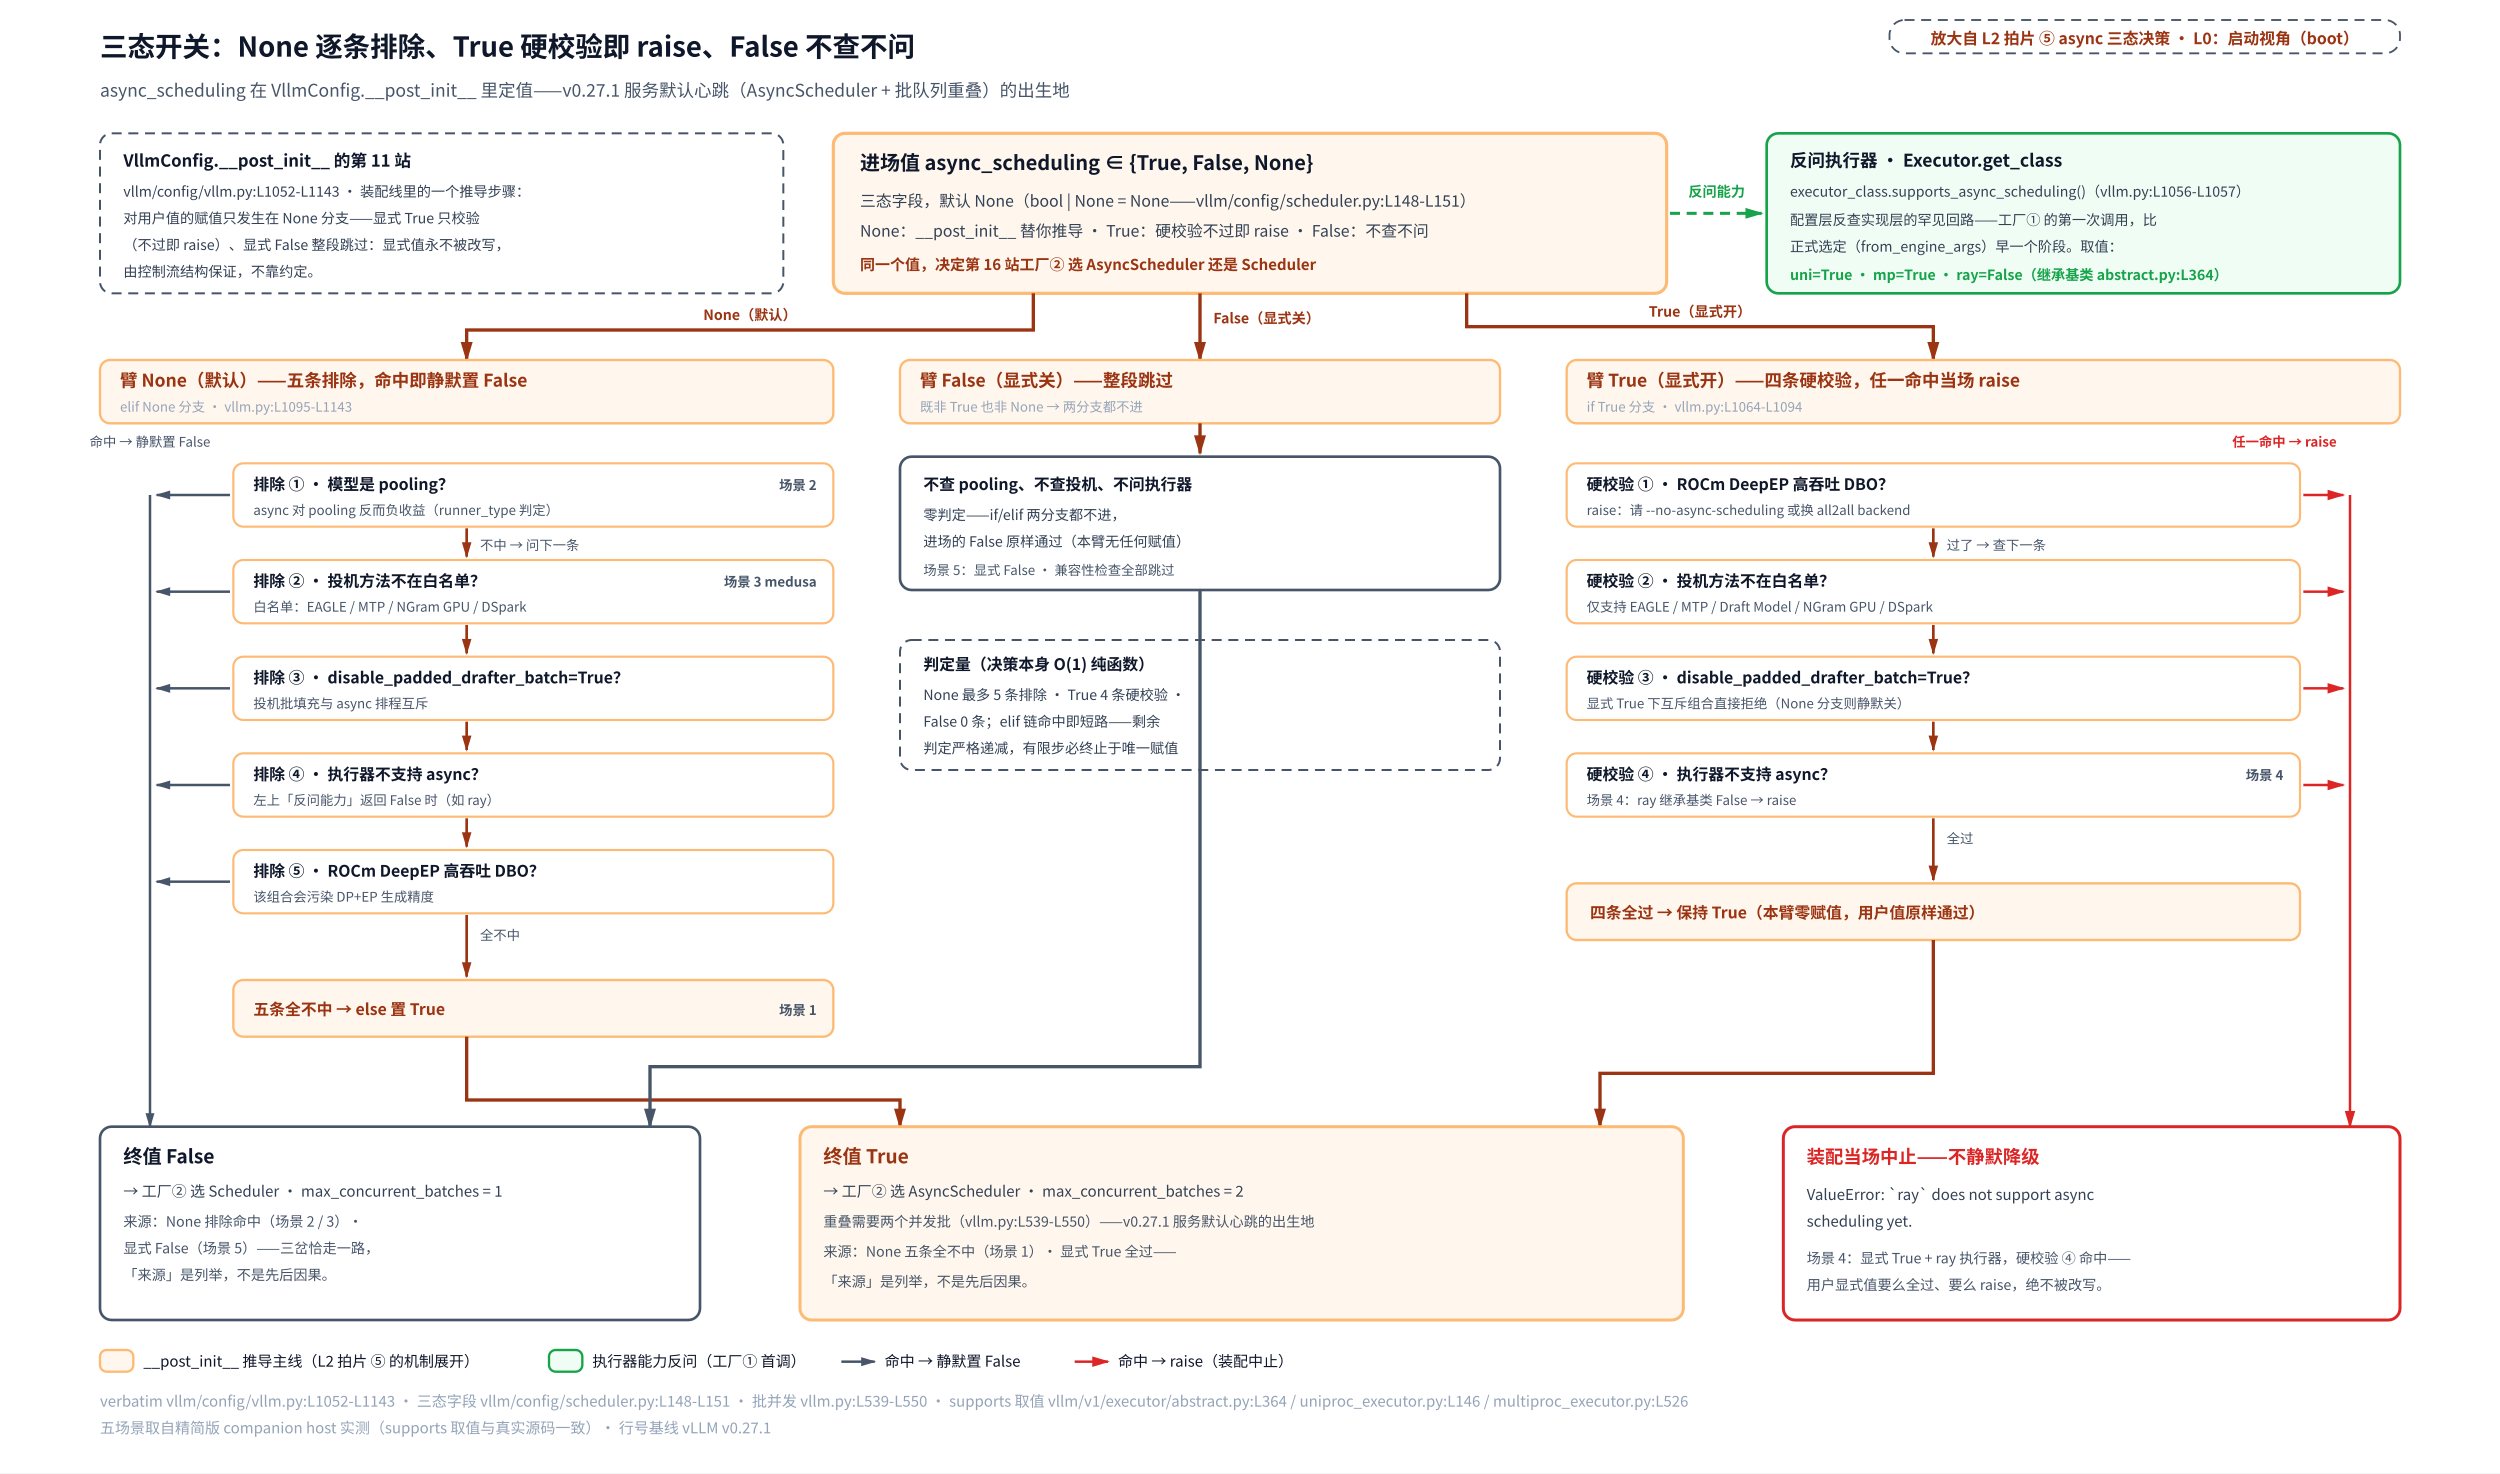
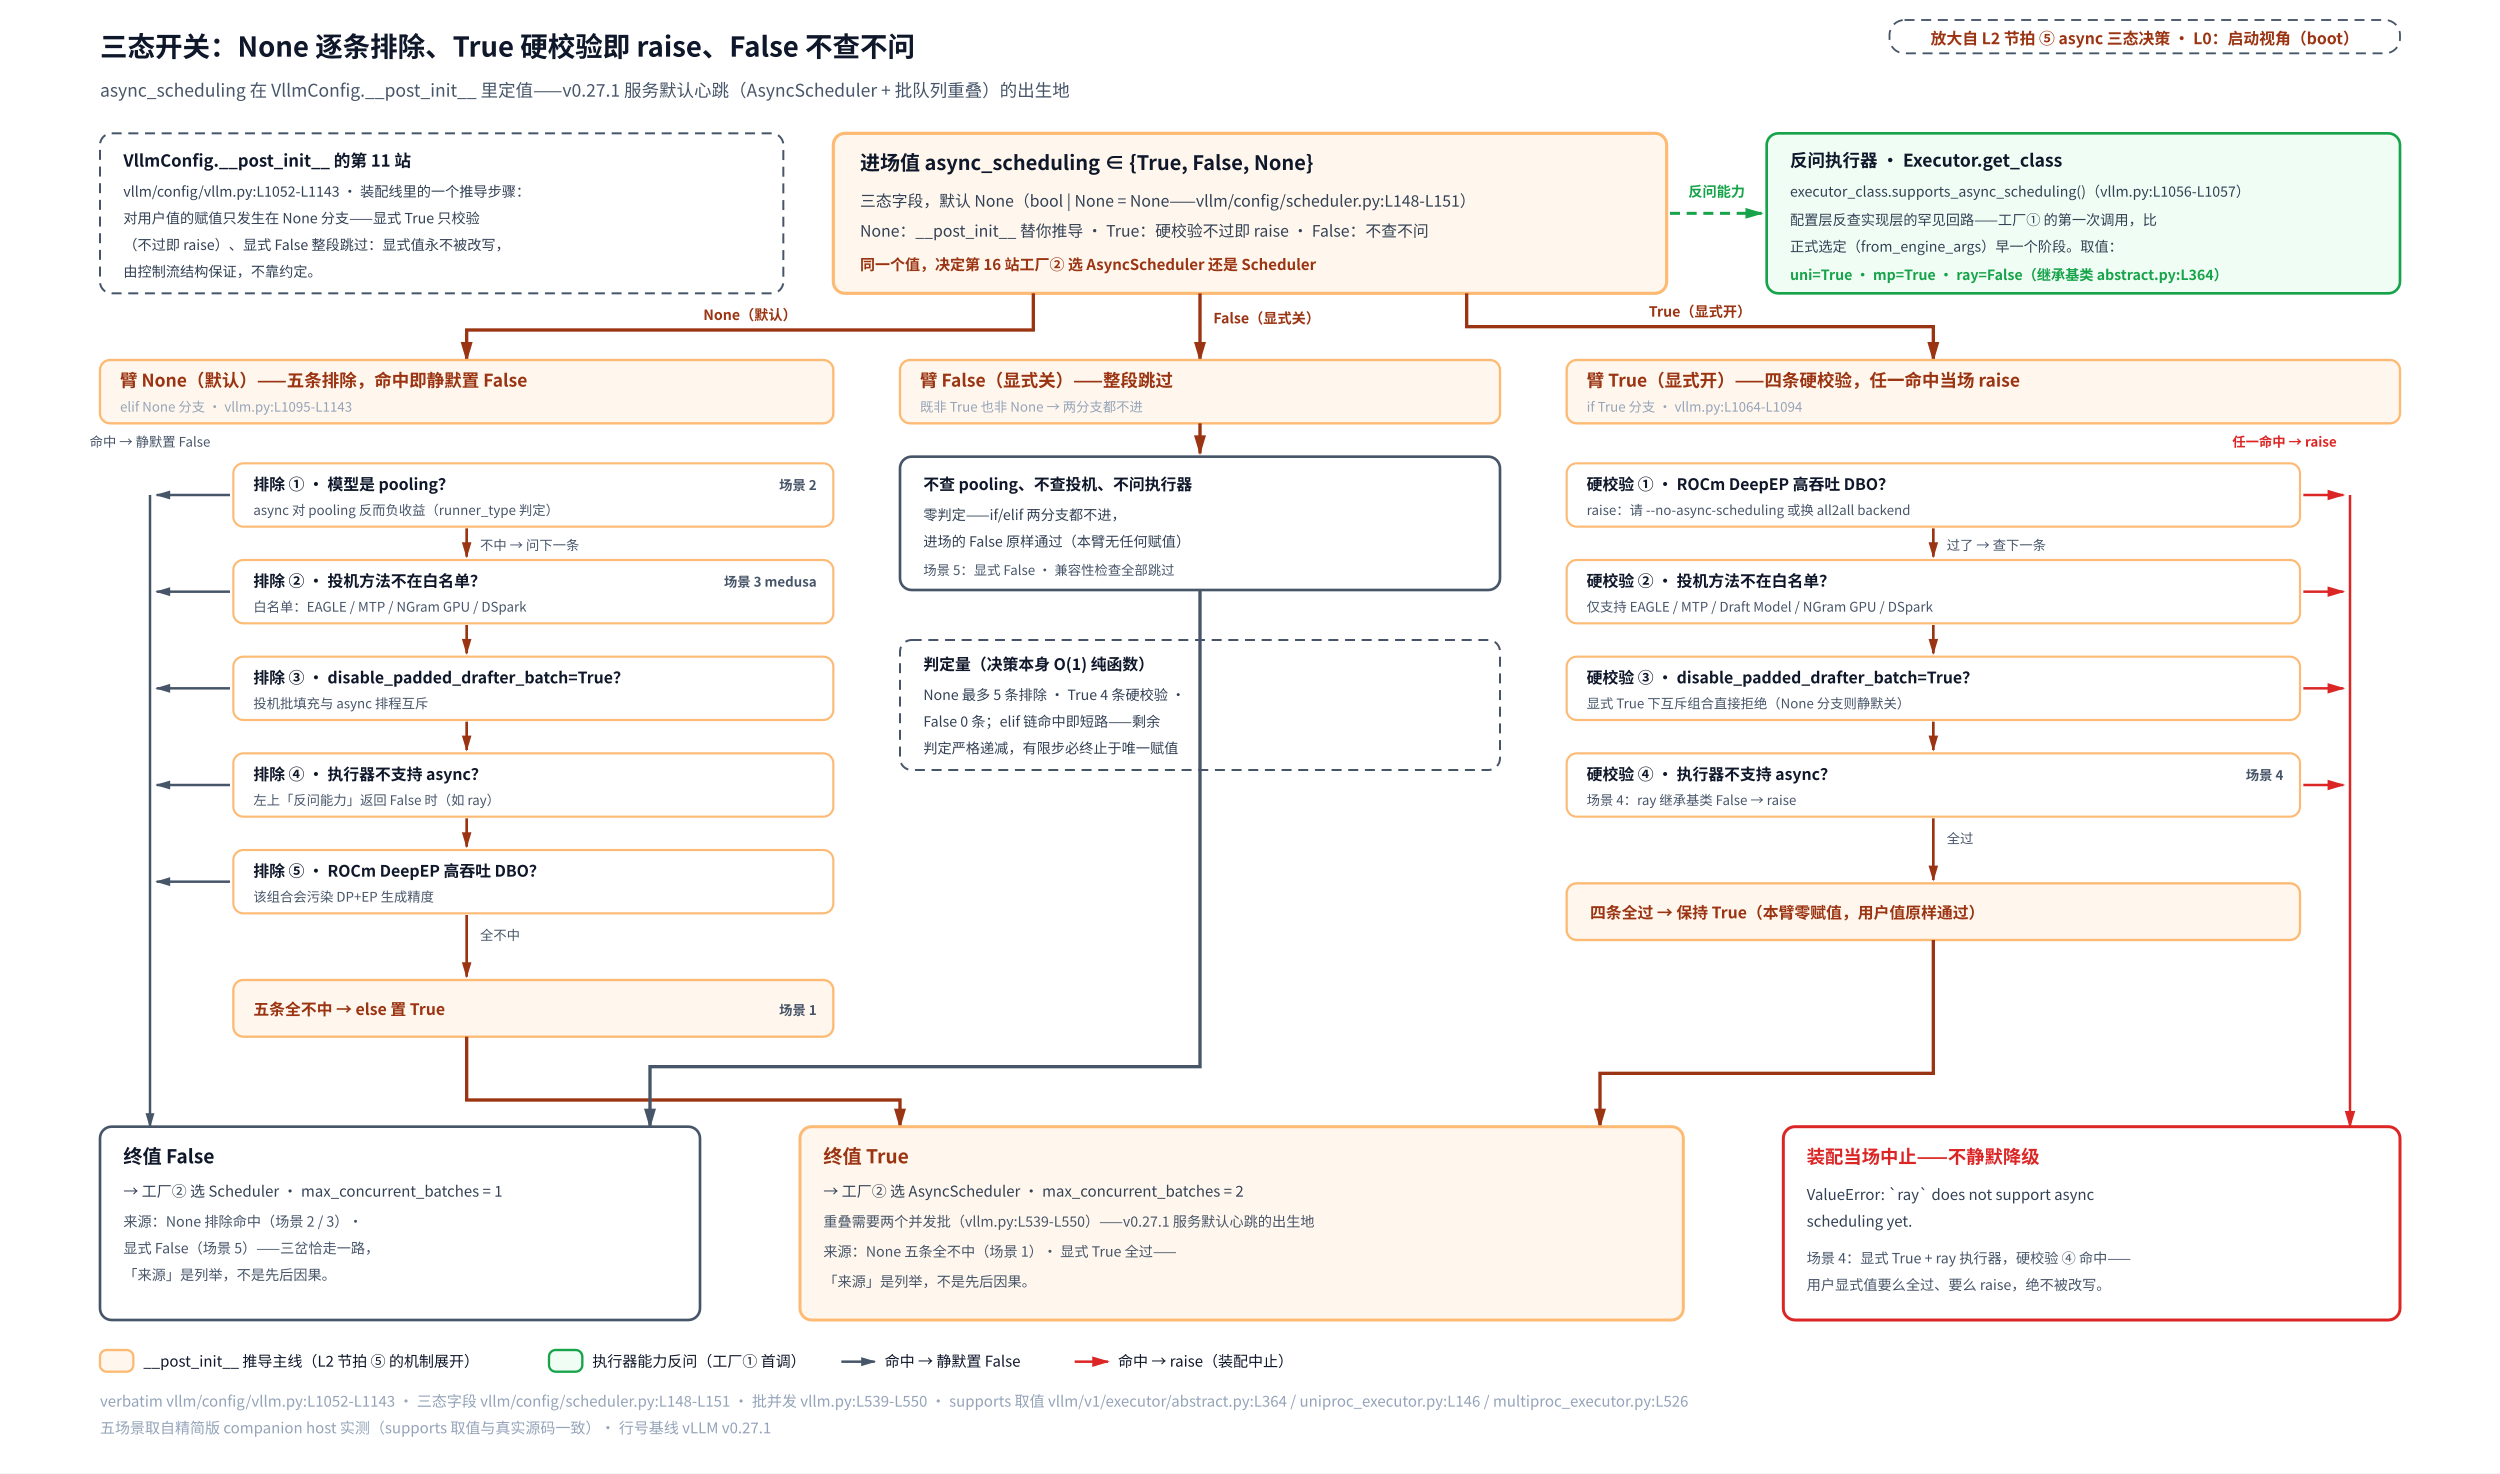
<svg xmlns="http://www.w3.org/2000/svg" viewBox="0 0 1500 884">
  <rect width="1500" height="884" fill="white" />
  <defs>
    <marker id="std" viewBox="0 0 10 6" refX="9" refY="3" markerWidth="6" markerHeight="4.2" orient="auto">
      <path d="M0,0 L10,3 L0,6 Z" fill="#475569" />
    </marker>
    <marker id="dn" viewBox="0 0 10 6" refX="9" refY="3" markerWidth="7" markerHeight="5" orient="auto">
      <path d="M0,0 L10,3 L0,6 Z" fill="#2563eb" />
    </marker>
    <marker id="up" viewBox="0 0 10 6" refX="9" refY="3" markerWidth="7" markerHeight="5" orient="auto">
      <path d="M0,0 L10,3 L0,6 Z" fill="#ea580c" />
    </marker>
    <marker id="ab" viewBox="0 0 10 6" refX="9" refY="3" markerWidth="7" markerHeight="5" orient="auto">
      <path d="M0,0 L10,3 L0,6 Z" fill="#dc2626" />
    </marker>
    <marker id="gp" viewBox="0 0 10 6" refX="9" refY="3" markerWidth="6" markerHeight="4.2" orient="auto">
      <path d="M0,0 L10,3 L0,6 Z" fill="#16a34a" />
    </marker>
    <marker id="bt" viewBox="0 0 10 6" refX="9" refY="3" markerWidth="6" markerHeight="4.2" orient="auto">
      <path d="M0,0 L10,3 L0,6 Z" fill="#9a3412" />
    </marker>
  </defs>
  <text x="60.0" y="34.0" font-family="Microsoft YaHei, SimHei, Noto Sans CJK SC, PingFang SC, sans-serif" font-size="16.5" fill="#0f172a" text-anchor="start" font-weight="bold">三态开关：None 逐条排除、True 硬校验即 raise、False 不查不问</text>
  <text x="60.0" y="58.0" font-family="Microsoft YaHei, SimHei, Noto Sans CJK SC, PingFang SC, sans-serif" font-size="10.5" fill="#475569" text-anchor="start">async_scheduling 在 VllmConfig.__post_init__ 里定值——v0.27.1 服务默认心跳（AsyncScheduler + 批队列重叠）的出生地</text>
  <rect x="1133.7" y="12.0" width="306.3" height="20.0" rx="9" fill="#ffffff" stroke="#475569" stroke-width="1.1" stroke-dasharray="6,4" />
-   <text x="1286.8" y="26.5" font-family="Microsoft YaHei, SimHei, Noto Sans CJK SC, PingFang SC, sans-serif" font-size="9.5" fill="#9a3412" text-anchor="middle" font-weight="bold">放大自 L2 拍片 ⑤ async 三态决策 · L0：启动视角（boot）</text>
+   <text x="1286.8" y="26.5" font-family="Microsoft YaHei, SimHei, Noto Sans CJK SC, PingFang SC, sans-serif" font-size="9.5" fill="#9a3412" text-anchor="middle" font-weight="bold">放大自 L2 节拍 ⑤ async 三态决策 · L0：启动视角（boot）</text>
  <rect x="60.0" y="80.0" width="410.0" height="96.0" rx="7" fill="#ffffff" stroke="#475569" stroke-width="1.2" stroke-dasharray="6,4" />
  <text x="74.0" y="100.0" font-family="Microsoft YaHei, SimHei, Noto Sans CJK SC, PingFang SC, sans-serif" font-size="10" fill="#0f172a" text-anchor="start" font-weight="bold">VllmConfig.__post_init__ 的第 11 站</text>
  <text x="74.0" y="118.0" font-family="Microsoft YaHei, SimHei, Noto Sans CJK SC, PingFang SC, sans-serif" font-size="8.5" fill="#334155" text-anchor="start">vllm/config/vllm.py:L1052-L1143 · 装配线里的一个推导步骤：</text>
  <text x="74.0" y="134.0" font-family="Microsoft YaHei, SimHei, Noto Sans CJK SC, PingFang SC, sans-serif" font-size="8.5" fill="#334155" text-anchor="start">对用户值的赋值只发生在 None 分支——显式 True 只校验</text>
  <text x="74.0" y="150.0" font-family="Microsoft YaHei, SimHei, Noto Sans CJK SC, PingFang SC, sans-serif" font-size="8.5" fill="#334155" text-anchor="start">（不过即 raise）、显式 False 整段跳过：显式值永不被改写，</text>
  <text x="74.0" y="166.0" font-family="Microsoft YaHei, SimHei, Noto Sans CJK SC, PingFang SC, sans-serif" font-size="8.5" fill="#334155" text-anchor="start">由控制流结构保证，不靠约定。</text>
  <rect x="500.0" y="80.0" width="500.0" height="96.0" rx="7" fill="#fff7ed" stroke="#fdba74" stroke-width="1.9" />
  <text x="516.0" y="102.0" font-family="Microsoft YaHei, SimHei, Noto Sans CJK SC, PingFang SC, sans-serif" font-size="12" fill="#0f172a" text-anchor="start" font-weight="bold">进场值 async_scheduling ∈ {True, False, None}</text>
  <text x="516.0" y="124.0" font-family="Microsoft YaHei, SimHei, Noto Sans CJK SC, PingFang SC, sans-serif" font-size="9.5" fill="#334155" text-anchor="start">三态字段，默认 None（bool | None = None——vllm/config/scheduler.py:L148-L151）</text>
  <text x="516.0" y="142.0" font-family="Microsoft YaHei, SimHei, Noto Sans CJK SC, PingFang SC, sans-serif" font-size="9.5" fill="#334155" text-anchor="start">None：__post_init__ 替你推导 · True：硬校验不过即 raise · False：不查不问</text>
  <text x="516.0" y="162.0" font-family="Microsoft YaHei, SimHei, Noto Sans CJK SC, PingFang SC, sans-serif" font-size="9" fill="#9a3412" text-anchor="start" font-weight="bold">同一个值，决定第 16 站工厂② 选 AsyncScheduler 还是 Scheduler</text>
  <rect x="1060.0" y="80.0" width="380.0" height="96.0" rx="7" fill="#f0fdf4" stroke="#16a34a" stroke-width="1.6" />
  <text x="1074.0" y="100.0" font-family="Microsoft YaHei, SimHei, Noto Sans CJK SC, PingFang SC, sans-serif" font-size="10.5" fill="#0f172a" text-anchor="start" font-weight="bold">反问执行器 · Executor.get_class</text>
  <text x="1074.0" y="118.0" font-family="Microsoft YaHei, SimHei, Noto Sans CJK SC, PingFang SC, sans-serif" font-size="8.5" fill="#334155" text-anchor="start">executor_class.supports_async_scheduling()（vllm.py:L1056-L1057）</text>
  <text x="1074.0" y="135.0" font-family="Microsoft YaHei, SimHei, Noto Sans CJK SC, PingFang SC, sans-serif" font-size="8.5" fill="#334155" text-anchor="start">配置层反查实现层的罕见回路——工厂① 的第一次调用，比</text>
  <text x="1074.0" y="151.0" font-family="Microsoft YaHei, SimHei, Noto Sans CJK SC, PingFang SC, sans-serif" font-size="8.5" fill="#334155" text-anchor="start">正式选定（from_engine_args）早一个阶段。取值：</text>
  <text x="1074.0" y="168.0" font-family="Microsoft YaHei, SimHei, Noto Sans CJK SC, PingFang SC, sans-serif" font-size="8.5" fill="#16a34a" text-anchor="start" font-weight="bold">uni=True · mp=True · ray=False（继承基类 abstract.py:L364）</text>
  <line x1="1002.0" y1="128.0" x2="1057.0" y2="128.0" stroke="#16a34a" stroke-width="1.8" stroke-dasharray="6,4" marker-end="url(#gp)" />
  <text x="1030.0" y="118.0" font-family="Microsoft YaHei, SimHei, Noto Sans CJK SC, PingFang SC, sans-serif" font-size="8.5" fill="#16a34a" text-anchor="middle" font-weight="bold">反问能力</text>
  <path d="M620.0,176.0 L620.0,198.0 L280.0,198.0 L280.0,216.0" fill="none" stroke="#9a3412" stroke-width="2.0" marker-end="url(#bt)" />
  <text x="450.0" y="192.0" font-family="Microsoft YaHei, SimHei, Noto Sans CJK SC, PingFang SC, sans-serif" font-size="8.5" fill="#9a3412" text-anchor="middle" font-weight="bold">None（默认）</text>
  <line x1="720.0" y1="176.0" x2="720.0" y2="216.0" stroke="#9a3412" stroke-width="2.0" marker-end="url(#bt)" />
  <text x="728.0" y="194.0" font-family="Microsoft YaHei, SimHei, Noto Sans CJK SC, PingFang SC, sans-serif" font-size="8.5" fill="#9a3412" text-anchor="start" font-weight="bold">False（显式关）</text>
  <path d="M880.0,176.0 L880.0,196.0 L1160.0,196.0 L1160.0,216.0" fill="none" stroke="#9a3412" stroke-width="2.0" marker-end="url(#bt)" />
  <text x="1020.0" y="190.0" font-family="Microsoft YaHei, SimHei, Noto Sans CJK SC, PingFang SC, sans-serif" font-size="8.5" fill="#9a3412" text-anchor="middle" font-weight="bold">True（显式开）</text>
  <rect x="60.0" y="216.0" width="440.0" height="38.0" rx="6" fill="#fff7ed" stroke="#fdba74" stroke-width="1.4" />
  <text x="72.0" y="232.0" font-family="Microsoft YaHei, SimHei, Noto Sans CJK SC, PingFang SC, sans-serif" font-size="10.5" fill="#9a3412" text-anchor="start" font-weight="bold">臂 None（默认）——五条排除，命中即静默置 False</text>
  <text x="72.0" y="247.0" font-family="Microsoft YaHei, SimHei, Noto Sans CJK SC, PingFang SC, sans-serif" font-size="8" fill="#94a3b8" text-anchor="start">elif None 分支 · vllm.py:L1095-L1143</text>
  <rect x="540.0" y="216.0" width="360.0" height="38.0" rx="6" fill="#fff7ed" stroke="#fdba74" stroke-width="1.4" />
  <text x="552.0" y="232.0" font-family="Microsoft YaHei, SimHei, Noto Sans CJK SC, PingFang SC, sans-serif" font-size="10.5" fill="#9a3412" text-anchor="start" font-weight="bold">臂 False（显式关）——整段跳过</text>
  <text x="552.0" y="247.0" font-family="Microsoft YaHei, SimHei, Noto Sans CJK SC, PingFang SC, sans-serif" font-size="8" fill="#94a3b8" text-anchor="start">既非 True 也非 None → 两分支都不进</text>
  <rect x="940.0" y="216.0" width="500.0" height="38.0" rx="6" fill="#fff7ed" stroke="#fdba74" stroke-width="1.4" />
  <text x="952.0" y="232.0" font-family="Microsoft YaHei, SimHei, Noto Sans CJK SC, PingFang SC, sans-serif" font-size="10.5" fill="#9a3412" text-anchor="start" font-weight="bold">臂 True（显式开）——四条硬校验，任一命中当场 raise</text>
  <text x="952.0" y="247.0" font-family="Microsoft YaHei, SimHei, Noto Sans CJK SC, PingFang SC, sans-serif" font-size="8" fill="#94a3b8" text-anchor="start">if True 分支 · vllm.py:L1064-L1094</text>
  <rect x="140.0" y="278.0" width="360.0" height="38.0" rx="6" fill="#ffffff" stroke="#fdba74" stroke-width="1.3" />
  <text x="152.0" y="294.0" font-family="Microsoft YaHei, SimHei, Noto Sans CJK SC, PingFang SC, sans-serif" font-size="9.5" fill="#0f172a" text-anchor="start" font-weight="bold">排除 ① · 模型是 pooling？</text>
  <text x="152.0" y="309.0" font-family="Microsoft YaHei, SimHei, Noto Sans CJK SC, PingFang SC, sans-serif" font-size="8" fill="#475569" text-anchor="start">async 对 pooling 反而负收益（runner_type 判定）</text>
  <text x="490.0" y="294.0" font-family="Microsoft YaHei, SimHei, Noto Sans CJK SC, PingFang SC, sans-serif" font-size="8" fill="#475569" text-anchor="end" font-weight="bold">场景 2</text>
  <line x1="138.0" y1="297.0" x2="94.0" y2="297.0" stroke="#475569" stroke-width="1.5" marker-end="url(#std)" />
  <rect x="140.0" y="336.0" width="360.0" height="38.0" rx="6" fill="#ffffff" stroke="#fdba74" stroke-width="1.3" />
  <text x="152.0" y="352.0" font-family="Microsoft YaHei, SimHei, Noto Sans CJK SC, PingFang SC, sans-serif" font-size="9.5" fill="#0f172a" text-anchor="start" font-weight="bold">排除 ② · 投机方法不在白名单？</text>
  <text x="152.0" y="367.0" font-family="Microsoft YaHei, SimHei, Noto Sans CJK SC, PingFang SC, sans-serif" font-size="8" fill="#475569" text-anchor="start">白名单：EAGLE / MTP / NGram GPU / DSpark</text>
  <text x="490.0" y="352.0" font-family="Microsoft YaHei, SimHei, Noto Sans CJK SC, PingFang SC, sans-serif" font-size="8" fill="#475569" text-anchor="end" font-weight="bold">场景 3 medusa</text>
  <line x1="138.0" y1="355.0" x2="94.0" y2="355.0" stroke="#475569" stroke-width="1.5" marker-end="url(#std)" />
  <rect x="140.0" y="394.0" width="360.0" height="38.0" rx="6" fill="#ffffff" stroke="#fdba74" stroke-width="1.3" />
  <text x="152.0" y="410.0" font-family="Microsoft YaHei, SimHei, Noto Sans CJK SC, PingFang SC, sans-serif" font-size="9.5" fill="#0f172a" text-anchor="start" font-weight="bold">排除 ③ · disable_padded_drafter_batch=True？</text>
  <text x="152.0" y="425.0" font-family="Microsoft YaHei, SimHei, Noto Sans CJK SC, PingFang SC, sans-serif" font-size="8" fill="#475569" text-anchor="start">投机批填充与 async 排程互斥</text>
  <line x1="138.0" y1="413.0" x2="94.0" y2="413.0" stroke="#475569" stroke-width="1.5" marker-end="url(#std)" />
  <rect x="140.0" y="452.0" width="360.0" height="38.0" rx="6" fill="#ffffff" stroke="#fdba74" stroke-width="1.3" />
  <text x="152.0" y="468.0" font-family="Microsoft YaHei, SimHei, Noto Sans CJK SC, PingFang SC, sans-serif" font-size="9.5" fill="#0f172a" text-anchor="start" font-weight="bold">排除 ④ · 执行器不支持 async？</text>
  <text x="152.0" y="483.0" font-family="Microsoft YaHei, SimHei, Noto Sans CJK SC, PingFang SC, sans-serif" font-size="8" fill="#475569" text-anchor="start">左上「反问能力」返回 False 时（如 ray）</text>
  <line x1="138.0" y1="471.0" x2="94.0" y2="471.0" stroke="#475569" stroke-width="1.5" marker-end="url(#std)" />
  <rect x="140.0" y="510.0" width="360.0" height="38.0" rx="6" fill="#ffffff" stroke="#fdba74" stroke-width="1.3" />
  <text x="152.0" y="526.0" font-family="Microsoft YaHei, SimHei, Noto Sans CJK SC, PingFang SC, sans-serif" font-size="9.5" fill="#0f172a" text-anchor="start" font-weight="bold">排除 ⑤ · ROCm DeepEP 高吞吐 DBO？</text>
  <text x="152.0" y="541.0" font-family="Microsoft YaHei, SimHei, Noto Sans CJK SC, PingFang SC, sans-serif" font-size="8" fill="#475569" text-anchor="start">该组合会污染 DP+EP 生成精度</text>
  <line x1="138.0" y1="529.0" x2="94.0" y2="529.0" stroke="#475569" stroke-width="1.5" marker-end="url(#std)" />
  <line x1="280.0" y1="317.0" x2="280.0" y2="334.0" stroke="#9a3412" stroke-width="1.6" marker-end="url(#bt)" />
  <line x1="280.0" y1="375.0" x2="280.0" y2="392.0" stroke="#9a3412" stroke-width="1.6" marker-end="url(#bt)" />
  <line x1="280.0" y1="433.0" x2="280.0" y2="450.0" stroke="#9a3412" stroke-width="1.6" marker-end="url(#bt)" />
  <line x1="280.0" y1="491.0" x2="280.0" y2="508.0" stroke="#9a3412" stroke-width="1.6" marker-end="url(#bt)" />
  <text x="288.0" y="330.0" font-family="Microsoft YaHei, SimHei, Noto Sans CJK SC, PingFang SC, sans-serif" font-size="8" fill="#475569" text-anchor="start">不中 → 问下一条</text>
  <line x1="90.0" y1="297.0" x2="90.0" y2="676.0" stroke="#475569" stroke-width="1.5" marker-end="url(#std)" />
  <text x="90.0" y="268.0" font-family="Microsoft YaHei, SimHei, Noto Sans CJK SC, PingFang SC, sans-serif" font-size="8" fill="#475569" text-anchor="middle">命中 → 静默置 False</text>
  <line x1="280.0" y1="549.0" x2="280.0" y2="586.0" stroke="#9a3412" stroke-width="1.6" marker-end="url(#bt)" />
  <text x="288.0" y="564.0" font-family="Microsoft YaHei, SimHei, Noto Sans CJK SC, PingFang SC, sans-serif" font-size="8" fill="#475569" text-anchor="start">全不中</text>
  <rect x="140.0" y="588.0" width="360.0" height="34.0" rx="6" fill="#fff7ed" stroke="#fdba74" stroke-width="1.4" />
  <text x="152.0" y="609.0" font-family="Microsoft YaHei, SimHei, Noto Sans CJK SC, PingFang SC, sans-serif" font-size="9.5" fill="#9a3412" text-anchor="start" font-weight="bold">五条全不中 → else 置 True</text>
  <text x="490.0" y="609.0" font-family="Microsoft YaHei, SimHei, Noto Sans CJK SC, PingFang SC, sans-serif" font-size="8" fill="#475569" text-anchor="end" font-weight="bold">场景 1</text>
  <line x1="720.0" y1="254.0" x2="720.0" y2="272.0" stroke="#9a3412" stroke-width="2.0" marker-end="url(#bt)" />
  <rect x="540.0" y="274.0" width="360.0" height="80.0" rx="7" fill="#ffffff" stroke="#475569" stroke-width="1.6" />
  <text x="554.0" y="294.0" font-family="Microsoft YaHei, SimHei, Noto Sans CJK SC, PingFang SC, sans-serif" font-size="9.5" fill="#0f172a" text-anchor="start" font-weight="bold">不查 pooling、不查投机、不问执行器</text>
  <text x="554.0" y="312.0" font-family="Microsoft YaHei, SimHei, Noto Sans CJK SC, PingFang SC, sans-serif" font-size="8.5" fill="#334155" text-anchor="start">零判定——if/elif 两分支都不进，</text>
  <text x="554.0" y="328.0" font-family="Microsoft YaHei, SimHei, Noto Sans CJK SC, PingFang SC, sans-serif" font-size="8.5" fill="#334155" text-anchor="start">进场的 False 原样通过（本臂无任何赋值）</text>
  <text x="554.0" y="345.0" font-family="Microsoft YaHei, SimHei, Noto Sans CJK SC, PingFang SC, sans-serif" font-size="8" fill="#475569" text-anchor="start">场景 5：显式 False · 兼容性检查全部跳过</text>
  <rect x="540.0" y="384.0" width="360.0" height="78.0" rx="7" fill="#ffffff" stroke="#475569" stroke-width="1.2" stroke-dasharray="6,4" />
  <text x="554.0" y="402.0" font-family="Microsoft YaHei, SimHei, Noto Sans CJK SC, PingFang SC, sans-serif" font-size="9.5" fill="#0f172a" text-anchor="start" font-weight="bold">判定量（决策本身 O(1) 纯函数）</text>
  <text x="554.0" y="420.0" font-family="Microsoft YaHei, SimHei, Noto Sans CJK SC, PingFang SC, sans-serif" font-size="8.5" fill="#334155" text-anchor="start">None 最多 5 条排除 · True 4 条硬校验 ·</text>
  <text x="554.0" y="436.0" font-family="Microsoft YaHei, SimHei, Noto Sans CJK SC, PingFang SC, sans-serif" font-size="8.5" fill="#334155" text-anchor="start">False 0 条；elif 链命中即短路——剩余</text>
  <text x="554.0" y="452.0" font-family="Microsoft YaHei, SimHei, Noto Sans CJK SC, PingFang SC, sans-serif" font-size="8.5" fill="#334155" text-anchor="start">判定严格递减，有限步必终止于唯一赋值</text>
  <rect x="940.0" y="278.0" width="440.0" height="38.0" rx="6" fill="#ffffff" stroke="#fdba74" stroke-width="1.3" />
  <text x="952.0" y="294.0" font-family="Microsoft YaHei, SimHei, Noto Sans CJK SC, PingFang SC, sans-serif" font-size="9.5" fill="#0f172a" text-anchor="start" font-weight="bold">硬校验 ① · ROCm DeepEP 高吞吐 DBO？</text>
  <text x="952.0" y="309.0" font-family="Microsoft YaHei, SimHei, Noto Sans CJK SC, PingFang SC, sans-serif" font-size="8" fill="#475569" text-anchor="start">raise：请 --no-async-scheduling 或换 all2all backend</text>
  <line x1="1382.0" y1="297.0" x2="1406.0" y2="297.0" stroke="#dc2626" stroke-width="1.5" marker-end="url(#ab)" />
  <rect x="940.0" y="336.0" width="440.0" height="38.0" rx="6" fill="#ffffff" stroke="#fdba74" stroke-width="1.3" />
  <text x="952.0" y="352.0" font-family="Microsoft YaHei, SimHei, Noto Sans CJK SC, PingFang SC, sans-serif" font-size="9.5" fill="#0f172a" text-anchor="start" font-weight="bold">硬校验 ② · 投机方法不在白名单？</text>
  <text x="952.0" y="367.0" font-family="Microsoft YaHei, SimHei, Noto Sans CJK SC, PingFang SC, sans-serif" font-size="8" fill="#475569" text-anchor="start">仅支持 EAGLE / MTP / Draft Model / NGram GPU / DSpark</text>
  <line x1="1382.0" y1="355.0" x2="1406.0" y2="355.0" stroke="#dc2626" stroke-width="1.5" marker-end="url(#ab)" />
  <rect x="940.0" y="394.0" width="440.0" height="38.0" rx="6" fill="#ffffff" stroke="#fdba74" stroke-width="1.3" />
  <text x="952.0" y="410.0" font-family="Microsoft YaHei, SimHei, Noto Sans CJK SC, PingFang SC, sans-serif" font-size="9.5" fill="#0f172a" text-anchor="start" font-weight="bold">硬校验 ③ · disable_padded_drafter_batch=True？</text>
  <text x="952.0" y="425.0" font-family="Microsoft YaHei, SimHei, Noto Sans CJK SC, PingFang SC, sans-serif" font-size="8" fill="#475569" text-anchor="start">显式 True 下互斥组合直接拒绝（None 分支则静默关）</text>
  <line x1="1382.0" y1="413.0" x2="1406.0" y2="413.0" stroke="#dc2626" stroke-width="1.5" marker-end="url(#ab)" />
  <rect x="940.0" y="452.0" width="440.0" height="38.0" rx="6" fill="#ffffff" stroke="#fdba74" stroke-width="1.3" />
  <text x="952.0" y="468.0" font-family="Microsoft YaHei, SimHei, Noto Sans CJK SC, PingFang SC, sans-serif" font-size="9.5" fill="#0f172a" text-anchor="start" font-weight="bold">硬校验 ④ · 执行器不支持 async？</text>
  <text x="952.0" y="483.0" font-family="Microsoft YaHei, SimHei, Noto Sans CJK SC, PingFang SC, sans-serif" font-size="8" fill="#475569" text-anchor="start">场景 4：ray 继承基类 False → raise</text>
  <text x="1370.0" y="468.0" font-family="Microsoft YaHei, SimHei, Noto Sans CJK SC, PingFang SC, sans-serif" font-size="8" fill="#475569" text-anchor="end" font-weight="bold">场景 4</text>
  <line x1="1382.0" y1="471.0" x2="1406.0" y2="471.0" stroke="#dc2626" stroke-width="1.5" marker-end="url(#ab)" />
  <line x1="1160.0" y1="317.0" x2="1160.0" y2="334.0" stroke="#9a3412" stroke-width="1.6" marker-end="url(#bt)" />
  <line x1="1160.0" y1="375.0" x2="1160.0" y2="392.0" stroke="#9a3412" stroke-width="1.6" marker-end="url(#bt)" />
  <line x1="1160.0" y1="433.0" x2="1160.0" y2="450.0" stroke="#9a3412" stroke-width="1.6" marker-end="url(#bt)" />
  <text x="1168.0" y="330.0" font-family="Microsoft YaHei, SimHei, Noto Sans CJK SC, PingFang SC, sans-serif" font-size="8" fill="#475569" text-anchor="start">过了 → 查下一条</text>
  <line x1="1410.0" y1="297.0" x2="1410.0" y2="676.0" stroke="#dc2626" stroke-width="1.5" marker-end="url(#ab)" />
  <text x="1402.0" y="268.0" font-family="Microsoft YaHei, SimHei, Noto Sans CJK SC, PingFang SC, sans-serif" font-size="8" fill="#dc2626" text-anchor="end" font-weight="bold">任一命中 → raise</text>
  <line x1="1160.0" y1="491.0" x2="1160.0" y2="528.0" stroke="#9a3412" stroke-width="1.6" marker-end="url(#bt)" />
  <text x="1168.0" y="506.0" font-family="Microsoft YaHei, SimHei, Noto Sans CJK SC, PingFang SC, sans-serif" font-size="8" fill="#475569" text-anchor="start">全过</text>
  <rect x="940.0" y="530.0" width="440.0" height="34.0" rx="6" fill="#fff7ed" stroke="#fdba74" stroke-width="1.4" />
  <text x="954.0" y="551.0" font-family="Microsoft YaHei, SimHei, Noto Sans CJK SC, PingFang SC, sans-serif" font-size="9.5" fill="#9a3412" text-anchor="start" font-weight="bold">四条全过 → 保持 True（本臂零赋值，用户值原样通过）</text>
  <path d="M280.0,622.0 L280.0,660.0 L540.0,660.0 L540.0,676.0" fill="none" stroke="#9a3412" stroke-width="2.0" marker-end="url(#bt)" />
  <path d="M720.0,354.0 L720.0,640.0 L390.0,640.0 L390.0,676.0" fill="none" stroke="#475569" stroke-width="2.0" marker-end="url(#std)" />
  <path d="M1160.0,564.0 L1160.0,644.0 L960.0,644.0 L960.0,676.0" fill="none" stroke="#9a3412" stroke-width="2.0" marker-end="url(#bt)" />
  <rect x="60.0" y="676.0" width="360.0" height="116.0" rx="7" fill="#ffffff" stroke="#475569" stroke-width="1.6" />
  <text x="74.0" y="698.0" font-family="Microsoft YaHei, SimHei, Noto Sans CJK SC, PingFang SC, sans-serif" font-size="11.5" fill="#0f172a" text-anchor="start" font-weight="bold">终值 False</text>
  <text x="74.0" y="718.0" font-family="Microsoft YaHei, SimHei, Noto Sans CJK SC, PingFang SC, sans-serif" font-size="9" fill="#334155" text-anchor="start">→ 工厂② 选 Scheduler · max_concurrent_batches = 1</text>
  <text x="74.0" y="736.0" font-family="Microsoft YaHei, SimHei, Noto Sans CJK SC, PingFang SC, sans-serif" font-size="8.5" fill="#475569" text-anchor="start">来源：None 排除命中（场景 2 / 3）·</text>
  <text x="74.0" y="752.0" font-family="Microsoft YaHei, SimHei, Noto Sans CJK SC, PingFang SC, sans-serif" font-size="8.5" fill="#475569" text-anchor="start">显式 False（场景 5）——三岔恰走一路，</text>
  <text x="74.0" y="768.0" font-family="Microsoft YaHei, SimHei, Noto Sans CJK SC, PingFang SC, sans-serif" font-size="8.5" fill="#475569" text-anchor="start">「来源」是列举，不是先后因果。</text>
  <rect x="480.0" y="676.0" width="530.0" height="116.0" rx="7" fill="#fff7ed" stroke="#fdba74" stroke-width="1.8" />
  <text x="494.0" y="698.0" font-family="Microsoft YaHei, SimHei, Noto Sans CJK SC, PingFang SC, sans-serif" font-size="11.5" fill="#9a3412" text-anchor="start" font-weight="bold">终值 True</text>
  <text x="494.0" y="718.0" font-family="Microsoft YaHei, SimHei, Noto Sans CJK SC, PingFang SC, sans-serif" font-size="9" fill="#334155" text-anchor="start">→ 工厂② 选 AsyncScheduler · max_concurrent_batches = 2</text>
  <text x="494.0" y="736.0" font-family="Microsoft YaHei, SimHei, Noto Sans CJK SC, PingFang SC, sans-serif" font-size="8.5" fill="#475569" text-anchor="start">重叠需要两个并发批（vllm.py:L539-L550）——v0.27.1 服务默认心跳的出生地</text>
  <text x="494.0" y="754.0" font-family="Microsoft YaHei, SimHei, Noto Sans CJK SC, PingFang SC, sans-serif" font-size="8.5" fill="#475569" text-anchor="start">来源：None 五条全不中（场景 1）· 显式 True 全过——</text>
  <text x="494.0" y="772.0" font-family="Microsoft YaHei, SimHei, Noto Sans CJK SC, PingFang SC, sans-serif" font-size="8.5" fill="#475569" text-anchor="start">「来源」是列举，不是先后因果。</text>
  <rect x="1070.0" y="676.0" width="370.0" height="116.0" rx="7" fill="#ffffff" stroke="#dc2626" stroke-width="1.8" />
  <text x="1084.0" y="698.0" font-family="Microsoft YaHei, SimHei, Noto Sans CJK SC, PingFang SC, sans-serif" font-size="11" fill="#dc2626" text-anchor="start" font-weight="bold">装配当场中止——不静默降级</text>
  <text x="1084.0" y="720.0" font-family="Microsoft YaHei, SimHei, Noto Sans CJK SC, PingFang SC, sans-serif" font-size="9" fill="#334155" text-anchor="start">ValueError: `ray` does not support async</text>
  <text x="1084.0" y="736.0" font-family="Microsoft YaHei, SimHei, Noto Sans CJK SC, PingFang SC, sans-serif" font-size="9" fill="#334155" text-anchor="start">scheduling yet.</text>
  <text x="1084.0" y="758.0" font-family="Microsoft YaHei, SimHei, Noto Sans CJK SC, PingFang SC, sans-serif" font-size="8.5" fill="#475569" text-anchor="start">场景 4：显式 True + ray 执行器，硬校验 ④ 命中——</text>
  <text x="1084.0" y="774.0" font-family="Microsoft YaHei, SimHei, Noto Sans CJK SC, PingFang SC, sans-serif" font-size="8.5" fill="#475569" text-anchor="start">用户显式值要么全过、要么 raise，绝不被改写。</text>
  <rect x="60.0" y="810.0" width="20.0" height="13.0" rx="4" fill="#fff7ed" stroke="#fdba74" stroke-width="1.4" />
-   <text x="86.0" y="820.0" font-family="Microsoft YaHei, SimHei, Noto Sans CJK SC, PingFang SC, sans-serif" font-size="9" fill="#0f172a" text-anchor="start">__post_init__ 推导主线（L2 拍片 ⑤ 的机制展开）</text>
+   <text x="86.0" y="820.0" font-family="Microsoft YaHei, SimHei, Noto Sans CJK SC, PingFang SC, sans-serif" font-size="9" fill="#0f172a" text-anchor="start">__post_init__ 推导主线（L2 节拍 ⑤ 的机制展开）</text>
  <rect x="329.4" y="810.0" width="20.0" height="13.0" rx="4" fill="#f0fdf4" stroke="#16a34a" stroke-width="1.4" />
  <text x="355.4" y="820.0" font-family="Microsoft YaHei, SimHei, Noto Sans CJK SC, PingFang SC, sans-serif" font-size="9" fill="#0f172a" text-anchor="start">执行器能力反问（工厂① 首调）</text>
  <line x1="504.8" y1="817.0" x2="524.8" y2="817.0" stroke="#475569" stroke-width="1.5" marker-end="url(#std)" />
  <text x="530.8" y="820.0" font-family="Microsoft YaHei, SimHei, Noto Sans CJK SC, PingFang SC, sans-serif" font-size="9" fill="#0f172a" text-anchor="start">命中 → 静默置 False</text>
  <line x1="644.8" y1="817.0" x2="664.8" y2="817.0" stroke="#dc2626" stroke-width="1.5" marker-end="url(#ab)" />
  <text x="670.8" y="820.0" font-family="Microsoft YaHei, SimHei, Noto Sans CJK SC, PingFang SC, sans-serif" font-size="9" fill="#0f172a" text-anchor="start">命中 → raise（装配中止）</text>
  <text x="60.0" y="844.0" font-family="Microsoft YaHei, SimHei, Noto Sans CJK SC, PingFang SC, sans-serif" font-size="9" fill="#94a3b8" text-anchor="start">verbatim vllm/config/vllm.py:L1052-L1143 · 三态字段 vllm/config/scheduler.py:L148-L151 · 批并发 vllm.py:L539-L550 · supports 取值 vllm/v1/executor/abstract.py:L364 / uniproc_executor.py:L146 / multiproc_executor.py:L526</text>
  <text x="60.0" y="860.0" font-family="Microsoft YaHei, SimHei, Noto Sans CJK SC, PingFang SC, sans-serif" font-size="9" fill="#94a3b8" text-anchor="start">五场景取自精简版 companion host 实测（supports 取值与真实源码一致）· 行号基线 vLLM v0.27.1</text>
</svg>
